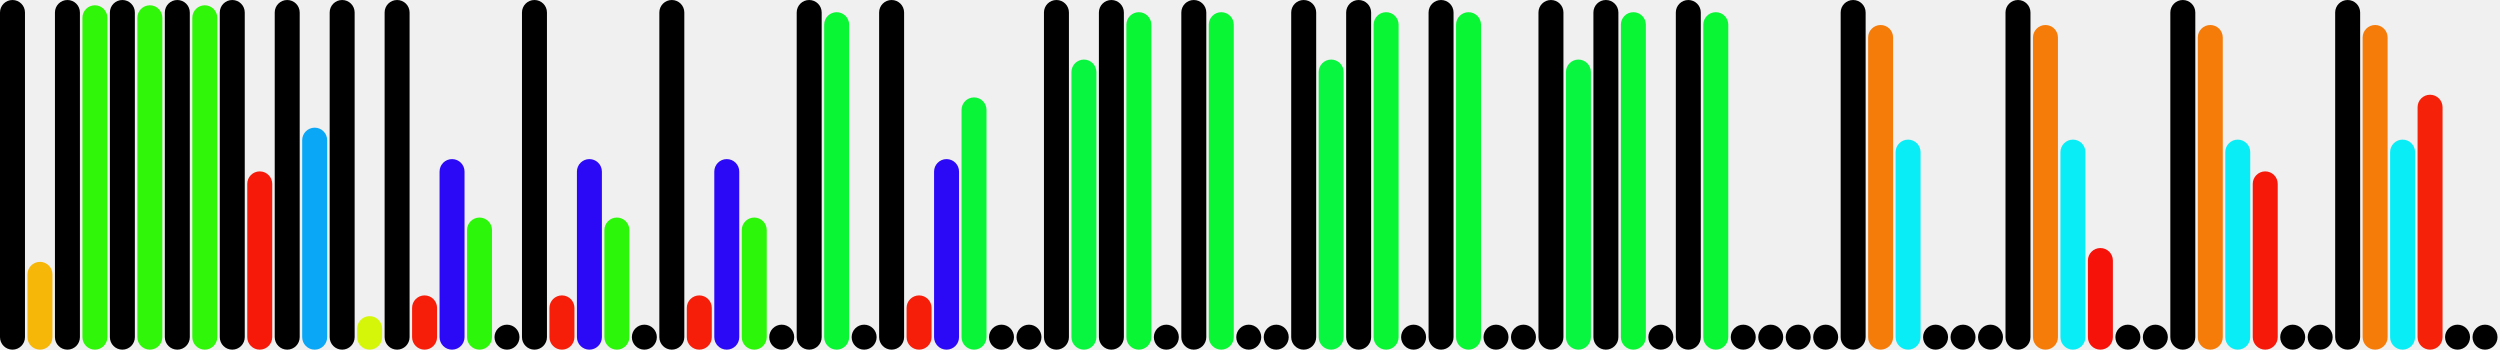
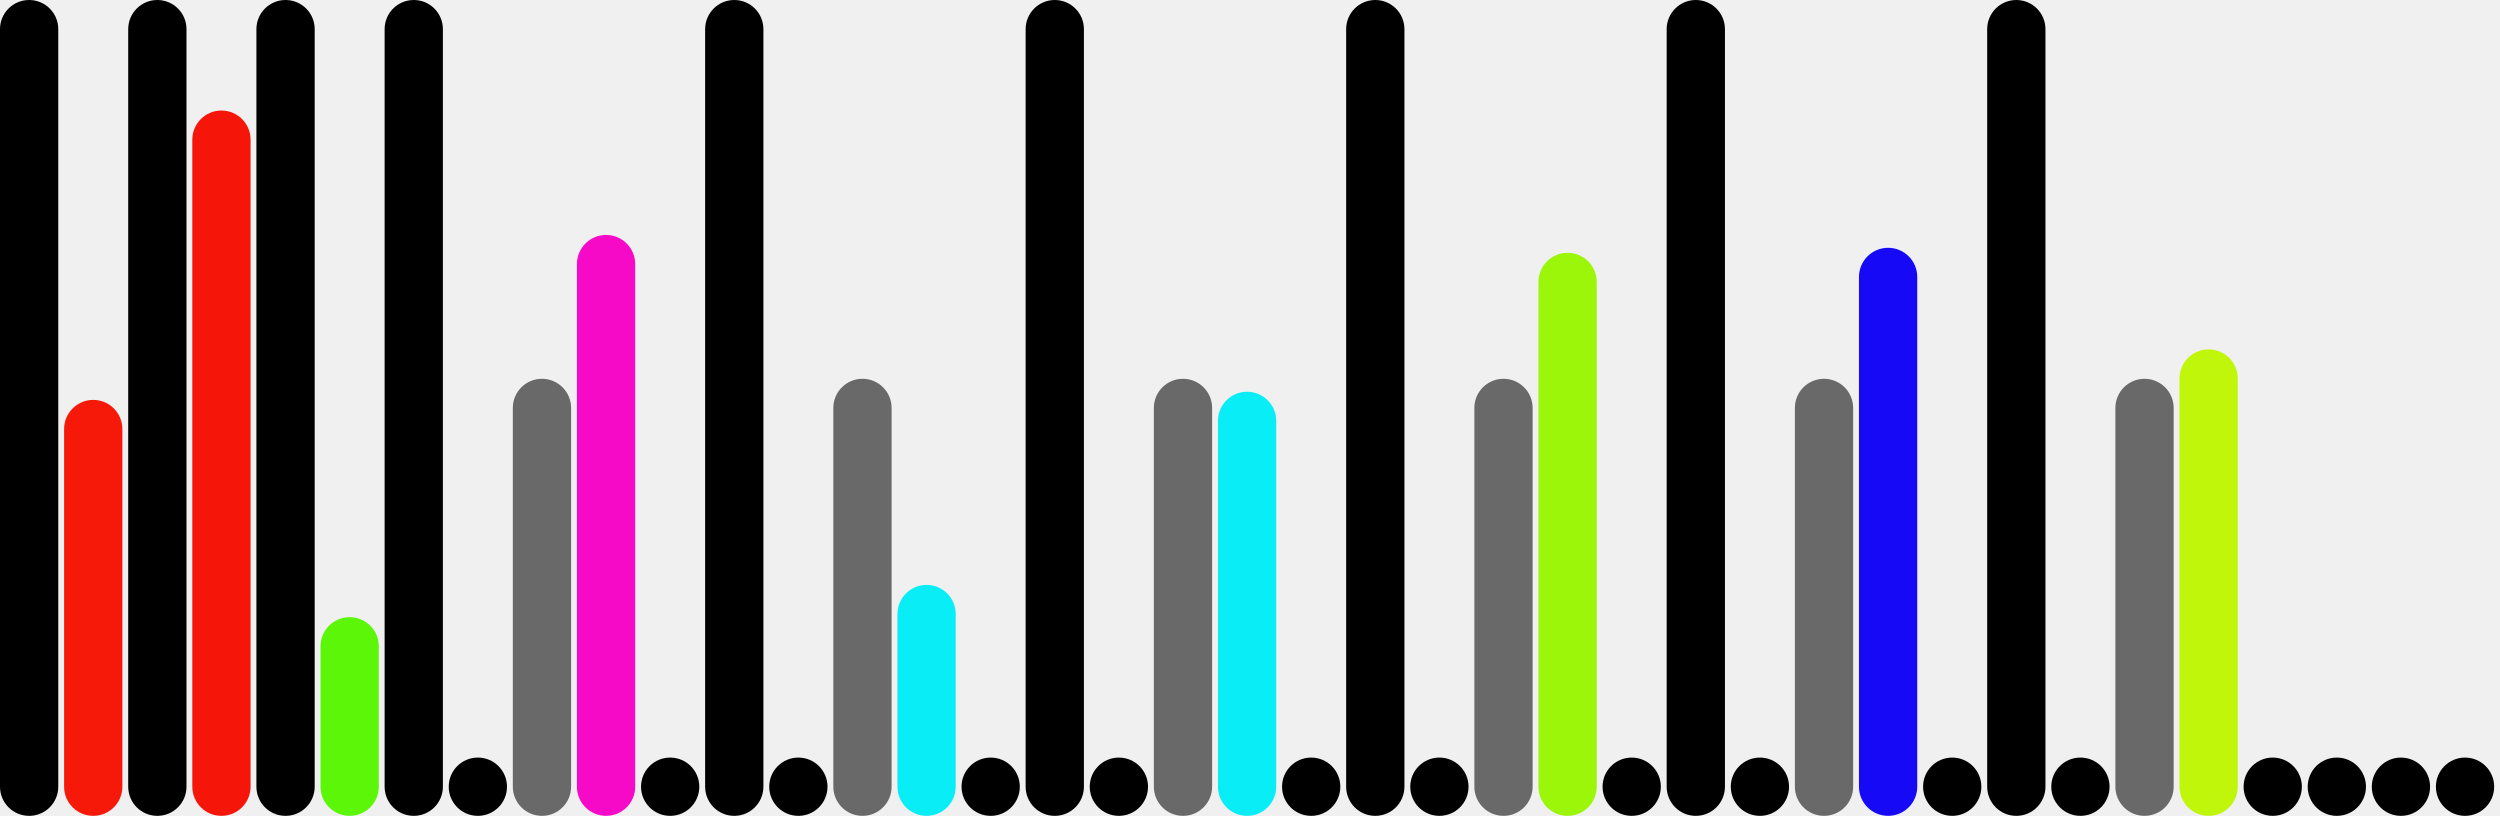
- <svg xmlns="http://www.w3.org/2000/svg" version="1.1" baseProfile="full" width="1001" height="140">
-   <rect x="0" y="0" width=";1001" height="140" style="fill:white;" />
+ <svg xmlns="http://www.w3.org/2000/svg" version="1.1" baseProfile="full" width="429" height="140">
+   <rect x="0" y="0" width=";429" height="140" style="fill:white;" />
  <rect x="0" y="0" rx="5" ry="5" width="10" height="140" style="fill:black" />
-   <rect x="11" y="104.846" rx="5" ry="5" width="10" height="35.154" style="fill:hsl(44,93%,50%)" />
+   <rect x="11" y="68.622" rx="5" ry="5" width="10" height="71.378" style="fill:hsl(4,93%,50%)" />
  <rect x="22" y="0" rx="5" ry="5" width="10" height="140" style="fill:black" />
-   <rect x="33" y="2.114" rx="5" ry="5" width="10" height="137.886" style="fill:hsl(110,93%,50%)" />
+   <rect x="33" y="18.967" rx="5" ry="5" width="10" height="121.033" style="fill:hsl(3,93%,50%)" />
  <rect x="44" y="0" rx="5" ry="5" width="10" height="140" style="fill:black" />
-   <rect x="55" y="2.114" rx="5" ry="5" width="10" height="137.886" style="fill:hsl(110,93%,50%)" />
+   <rect x="55" y="105.903" rx="5" ry="5" width="10" height="34.097" style="fill:hsl(99,93%,50%)" />
  <rect x="66" y="0" rx="5" ry="5" width="10" height="140" style="fill:black" />
-   <rect x="77" y="2.114" rx="5" ry="5" width="10" height="137.886" style="fill:hsl(110,93%,50%)" />
-   <rect x="88" y="0" rx="5" ry="5" width="10" height="140" style="fill:black" />
-   <rect x="99" y="68.622" rx="5" ry="5" width="10" height="71.378" style="fill:hsl(4,93%,50%)" />
-   <rect x="110" y="0" rx="5" ry="5" width="10" height="140" style="fill:black" />
-   <rect x="121" y="51.116" rx="5" ry="5" width="10" height="88.884" style="fill:hsl(200,93%,50%)" />
-   <rect x="132" y="0" rx="5" ry="5" width="10" height="140" style="fill:black" />
-   <rect x="143" y="126.58" rx="5" ry="5" width="10" height="13.42" style="fill:hsl(68,93%,50%)" />
-   <rect x="154" y="0" rx="5" ry="5" width="10" height="140" style="fill:black" />
-   <rect x="165" y="118.278" rx="5" ry="5" width="10" height="21.722" style="fill:hsl(5,93%,50%)" />
-   <rect x="176" y="63.7" rx="5" ry="5" width="10" height="76.3" style="fill:hsl(249,93%,50%)" />
-   <rect x="187" y="87.105" rx="5" ry="5" width="10" height="52.895" style="fill:hsl(111,93%,50%)" />
-   <rect x="198" y="130" rx="5" ry="5" width="10" height="10" style="fill:black" />
-   <rect x="209" y="0" rx="5" ry="5" width="10" height="140" style="fill:black" />
-   <rect x="220" y="118.278" rx="5" ry="5" width="10" height="21.722" style="fill:hsl(5,93%,50%)" />
-   <rect x="231" y="63.7" rx="5" ry="5" width="10" height="76.3" style="fill:hsl(249,93%,50%)" />
-   <rect x="242" y="87.105" rx="5" ry="5" width="10" height="52.895" style="fill:hsl(111,93%,50%)" />
-   <rect x="253" y="130" rx="5" ry="5" width="10" height="10" style="fill:black" />
-   <rect x="264" y="0" rx="5" ry="5" width="10" height="140" style="fill:black" />
-   <rect x="275" y="118.278" rx="5" ry="5" width="10" height="21.722" style="fill:hsl(5,93%,50%)" />
-   <rect x="286" y="63.7" rx="5" ry="5" width="10" height="76.3" style="fill:hsl(249,93%,50%)" />
-   <rect x="297" y="87.105" rx="5" ry="5" width="10" height="52.895" style="fill:hsl(111,93%,50%)" />
-   <rect x="308" y="130" rx="5" ry="5" width="10" height="10" style="fill:black" />
-   <rect x="319" y="0" rx="5" ry="5" width="10" height="140" style="fill:black" />
-   <rect x="330" y="4.881" rx="5" ry="5" width="10" height="135.119" style="fill:hsl(131,93%,50%)" />
-   <rect x="341" y="130" rx="5" ry="5" width="10" height="10" style="fill:black" />
-   <rect x="352" y="0" rx="5" ry="5" width="10" height="140" style="fill:black" />
-   <rect x="363" y="118.278" rx="5" ry="5" width="10" height="21.722" style="fill:hsl(5,93%,50%)" />
-   <rect x="374" y="63.7" rx="5" ry="5" width="10" height="76.3" style="fill:hsl(249,93%,50%)" />
-   <rect x="385" y="39" rx="5" ry="5" width="10" height="101" style="fill:hsl(132,93%,50%)" />
+   <rect x="77" y="130" rx="5" ry="5" width="10" height="10" style="fill:black" />
+   <rect x="88" y="65" rx="5" ry="5" width="10" height="75" style="fill:dimgray" />
+   <rect x="99" y="40.316" rx="5" ry="5" width="10" height="99.684" style="fill:hsl(312,93%,50%)" />
+   <rect x="110" y="130" rx="5" ry="5" width="10" height="10" style="fill:black" />
+   <rect x="121" y="0" rx="5" ry="5" width="10" height="140" style="fill:black" />
+   <rect x="132" y="130" rx="5" ry="5" width="10" height="10" style="fill:black" />
+   <rect x="143" y="65" rx="5" ry="5" width="10" height="75" style="fill:dimgray" />
+   <rect x="154" y="100.368" rx="5" ry="5" width="10" height="39.632" style="fill:hsl(182,93%,50%)" />
+   <rect x="165" y="130" rx="5" ry="5" width="10" height="10" style="fill:black" />
+   <rect x="176" y="0" rx="5" ry="5" width="10" height="140" style="fill:black" />
+   <rect x="187" y="130" rx="5" ry="5" width="10" height="10" style="fill:black" />
+   <rect x="198" y="65" rx="5" ry="5" width="10" height="75" style="fill:dimgray" />
+   <rect x="209" y="67.224" rx="5" ry="5" width="10" height="72.776" style="fill:hsl(182,93%,50%)" />
+   <rect x="220" y="130" rx="5" ry="5" width="10" height="10" style="fill:black" />
+   <rect x="231" y="0" rx="5" ry="5" width="10" height="140" style="fill:black" />
+   <rect x="242" y="130" rx="5" ry="5" width="10" height="10" style="fill:black" />
+   <rect x="253" y="65" rx="5" ry="5" width="10" height="75" style="fill:dimgray" />
+   <rect x="264" y="43.378" rx="5" ry="5" width="10" height="96.622" style="fill:hsl(83,93%,50%)" />
+   <rect x="275" y="130" rx="5" ry="5" width="10" height="10" style="fill:black" />
+   <rect x="286" y="0" rx="5" ry="5" width="10" height="140" style="fill:black" />
+   <rect x="297" y="130" rx="5" ry="5" width="10" height="10" style="fill:black" />
+   <rect x="308" y="65" rx="5" ry="5" width="10" height="75" style="fill:dimgray" />
+   <rect x="319" y="42.522" rx="5" ry="5" width="10" height="97.478" style="fill:hsl(243,93%,50%)" />
+   <rect x="330" y="130" rx="5" ry="5" width="10" height="10" style="fill:black" />
+   <rect x="341" y="0" rx="5" ry="5" width="10" height="140" style="fill:black" />
+   <rect x="352" y="130" rx="5" ry="5" width="10" height="10" style="fill:black" />
+   <rect x="363" y="65" rx="5" ry="5" width="10" height="75" style="fill:dimgray" />
+   <rect x="374" y="59.956" rx="5" ry="5" width="10" height="80.044" style="fill:hsl(74,93%,50%)" />
+   <rect x="385" y="130" rx="5" ry="5" width="10" height="10" style="fill:black" />
  <rect x="396" y="130" rx="5" ry="5" width="10" height="10" style="fill:black" />
  <rect x="407" y="130" rx="5" ry="5" width="10" height="10" style="fill:black" />
-   <rect x="418" y="0" rx="5" ry="5" width="10" height="140" style="fill:black" />
-   <rect x="429" y="23.848" rx="5" ry="5" width="10" height="116.152" style="fill:hsl(134,93%,50%)" />
-   <rect x="440" y="0" rx="5" ry="5" width="10" height="140" style="fill:black" />
-   <rect x="451" y="4.881" rx="5" ry="5" width="10" height="135.119" style="fill:hsl(131,93%,50%)" />
-   <rect x="462" y="130" rx="5" ry="5" width="10" height="10" style="fill:black" />
-   <rect x="473" y="0" rx="5" ry="5" width="10" height="140" style="fill:black" />
-   <rect x="484" y="4.881" rx="5" ry="5" width="10" height="135.119" style="fill:hsl(131,93%,50%)" />
-   <rect x="495" y="130" rx="5" ry="5" width="10" height="10" style="fill:black" />
-   <rect x="506" y="130" rx="5" ry="5" width="10" height="10" style="fill:black" />
-   <rect x="517" y="0" rx="5" ry="5" width="10" height="140" style="fill:black" />
-   <rect x="528" y="23.848" rx="5" ry="5" width="10" height="116.152" style="fill:hsl(134,93%,50%)" />
-   <rect x="539" y="0" rx="5" ry="5" width="10" height="140" style="fill:black" />
-   <rect x="550" y="4.881" rx="5" ry="5" width="10" height="135.119" style="fill:hsl(131,93%,50%)" />
-   <rect x="561" y="130" rx="5" ry="5" width="10" height="10" style="fill:black" />
-   <rect x="572" y="0" rx="5" ry="5" width="10" height="140" style="fill:black" />
-   <rect x="583" y="4.881" rx="5" ry="5" width="10" height="135.119" style="fill:hsl(131,93%,50%)" />
-   <rect x="594" y="130" rx="5" ry="5" width="10" height="10" style="fill:black" />
-   <rect x="605" y="130" rx="5" ry="5" width="10" height="10" style="fill:black" />
-   <rect x="616" y="0" rx="5" ry="5" width="10" height="140" style="fill:black" />
-   <rect x="627" y="23.848" rx="5" ry="5" width="10" height="116.152" style="fill:hsl(134,93%,50%)" />
-   <rect x="638" y="0" rx="5" ry="5" width="10" height="140" style="fill:black" />
-   <rect x="649" y="4.881" rx="5" ry="5" width="10" height="135.119" style="fill:hsl(131,93%,50%)" />
-   <rect x="660" y="130" rx="5" ry="5" width="10" height="10" style="fill:black" />
-   <rect x="671" y="0" rx="5" ry="5" width="10" height="140" style="fill:black" />
-   <rect x="682" y="4.881" rx="5" ry="5" width="10" height="135.119" style="fill:hsl(131,93%,50%)" />
-   <rect x="693" y="130" rx="5" ry="5" width="10" height="10" style="fill:black" />
-   <rect x="704" y="130" rx="5" ry="5" width="10" height="10" style="fill:black" />
-   <rect x="715" y="130" rx="5" ry="5" width="10" height="10" style="fill:black" />
-   <rect x="726" y="130" rx="5" ry="5" width="10" height="10" style="fill:black" />
-   <rect x="737" y="0" rx="5" ry="5" width="10" height="140" style="fill:black" />
-   <rect x="748" y="10.012" rx="5" ry="5" width="10" height="129.988" style="fill:hsl(29,93%,50%)" />
-   <rect x="759" y="55.9" rx="5" ry="5" width="10" height="84.1" style="fill:hsl(182,93%,50%)" />
-   <rect x="770" y="130" rx="5" ry="5" width="10" height="10" style="fill:black" />
-   <rect x="781" y="130" rx="5" ry="5" width="10" height="10" style="fill:black" />
-   <rect x="792" y="130" rx="5" ry="5" width="10" height="10" style="fill:black" />
-   <rect x="803" y="0" rx="5" ry="5" width="10" height="140" style="fill:black" />
-   <rect x="814" y="10.012" rx="5" ry="5" width="10" height="129.988" style="fill:hsl(29,93%,50%)" />
-   <rect x="825" y="55.9" rx="5" ry="5" width="10" height="84.1" style="fill:hsl(182,93%,50%)" />
-   <rect x="836" y="99.311" rx="5" ry="5" width="10" height="40.689" style="fill:hsl(2,93%,50%)" />
-   <rect x="847" y="130" rx="5" ry="5" width="10" height="10" style="fill:black" />
-   <rect x="858" y="130" rx="5" ry="5" width="10" height="10" style="fill:black" />
-   <rect x="869" y="0" rx="5" ry="5" width="10" height="140" style="fill:black" />
-   <rect x="880" y="10.012" rx="5" ry="5" width="10" height="129.988" style="fill:hsl(29,93%,50%)" />
-   <rect x="891" y="55.9" rx="5" ry="5" width="10" height="84.1" style="fill:hsl(182,93%,50%)" />
-   <rect x="902" y="68.622" rx="5" ry="5" width="10" height="71.378" style="fill:hsl(4,93%,50%)" />
-   <rect x="913" y="130" rx="5" ry="5" width="10" height="10" style="fill:black" />
-   <rect x="924" y="130" rx="5" ry="5" width="10" height="10" style="fill:black" />
-   <rect x="935" y="0" rx="5" ry="5" width="10" height="140" style="fill:black" />
-   <rect x="946" y="10.012" rx="5" ry="5" width="10" height="129.988" style="fill:hsl(29,93%,50%)" />
-   <rect x="957" y="55.9" rx="5" ry="5" width="10" height="84.1" style="fill:hsl(182,93%,50%)" />
-   <rect x="968" y="37.933" rx="5" ry="5" width="10" height="102.067" style="fill:hsl(6,93%,50%)" />
-   <rect x="979" y="130" rx="5" ry="5" width="10" height="10" style="fill:black" />
-   <rect x="990" y="130" rx="5" ry="5" width="10" height="10" style="fill:black" />
+   <rect x="418" y="130" rx="5" ry="5" width="10" height="10" style="fill:black" />
</svg>
